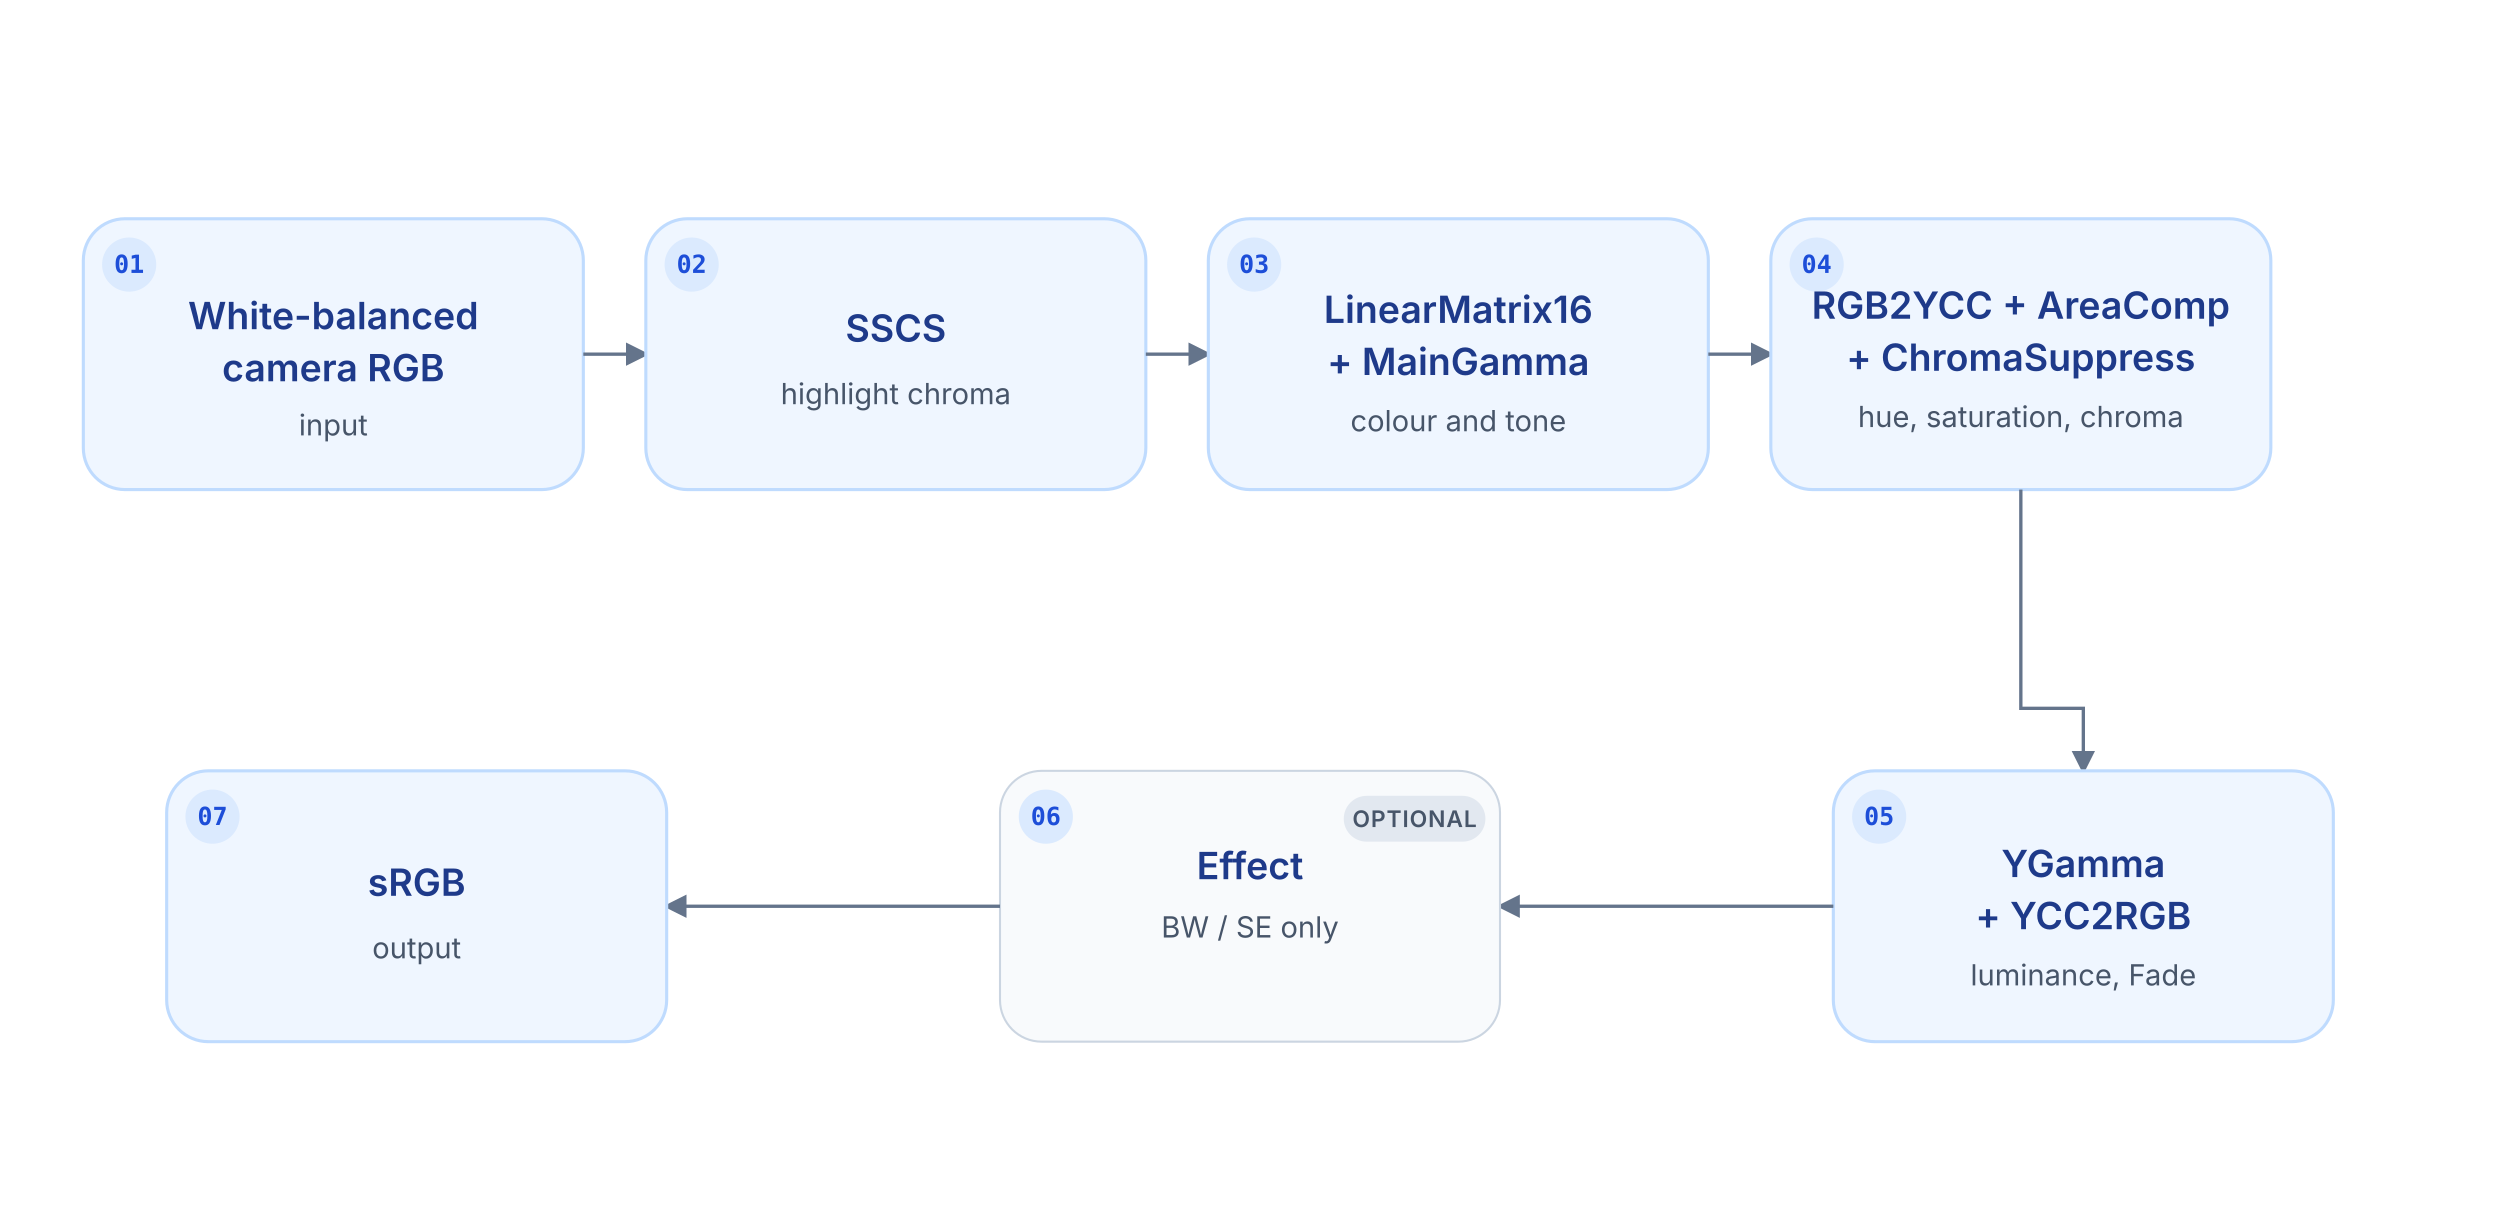
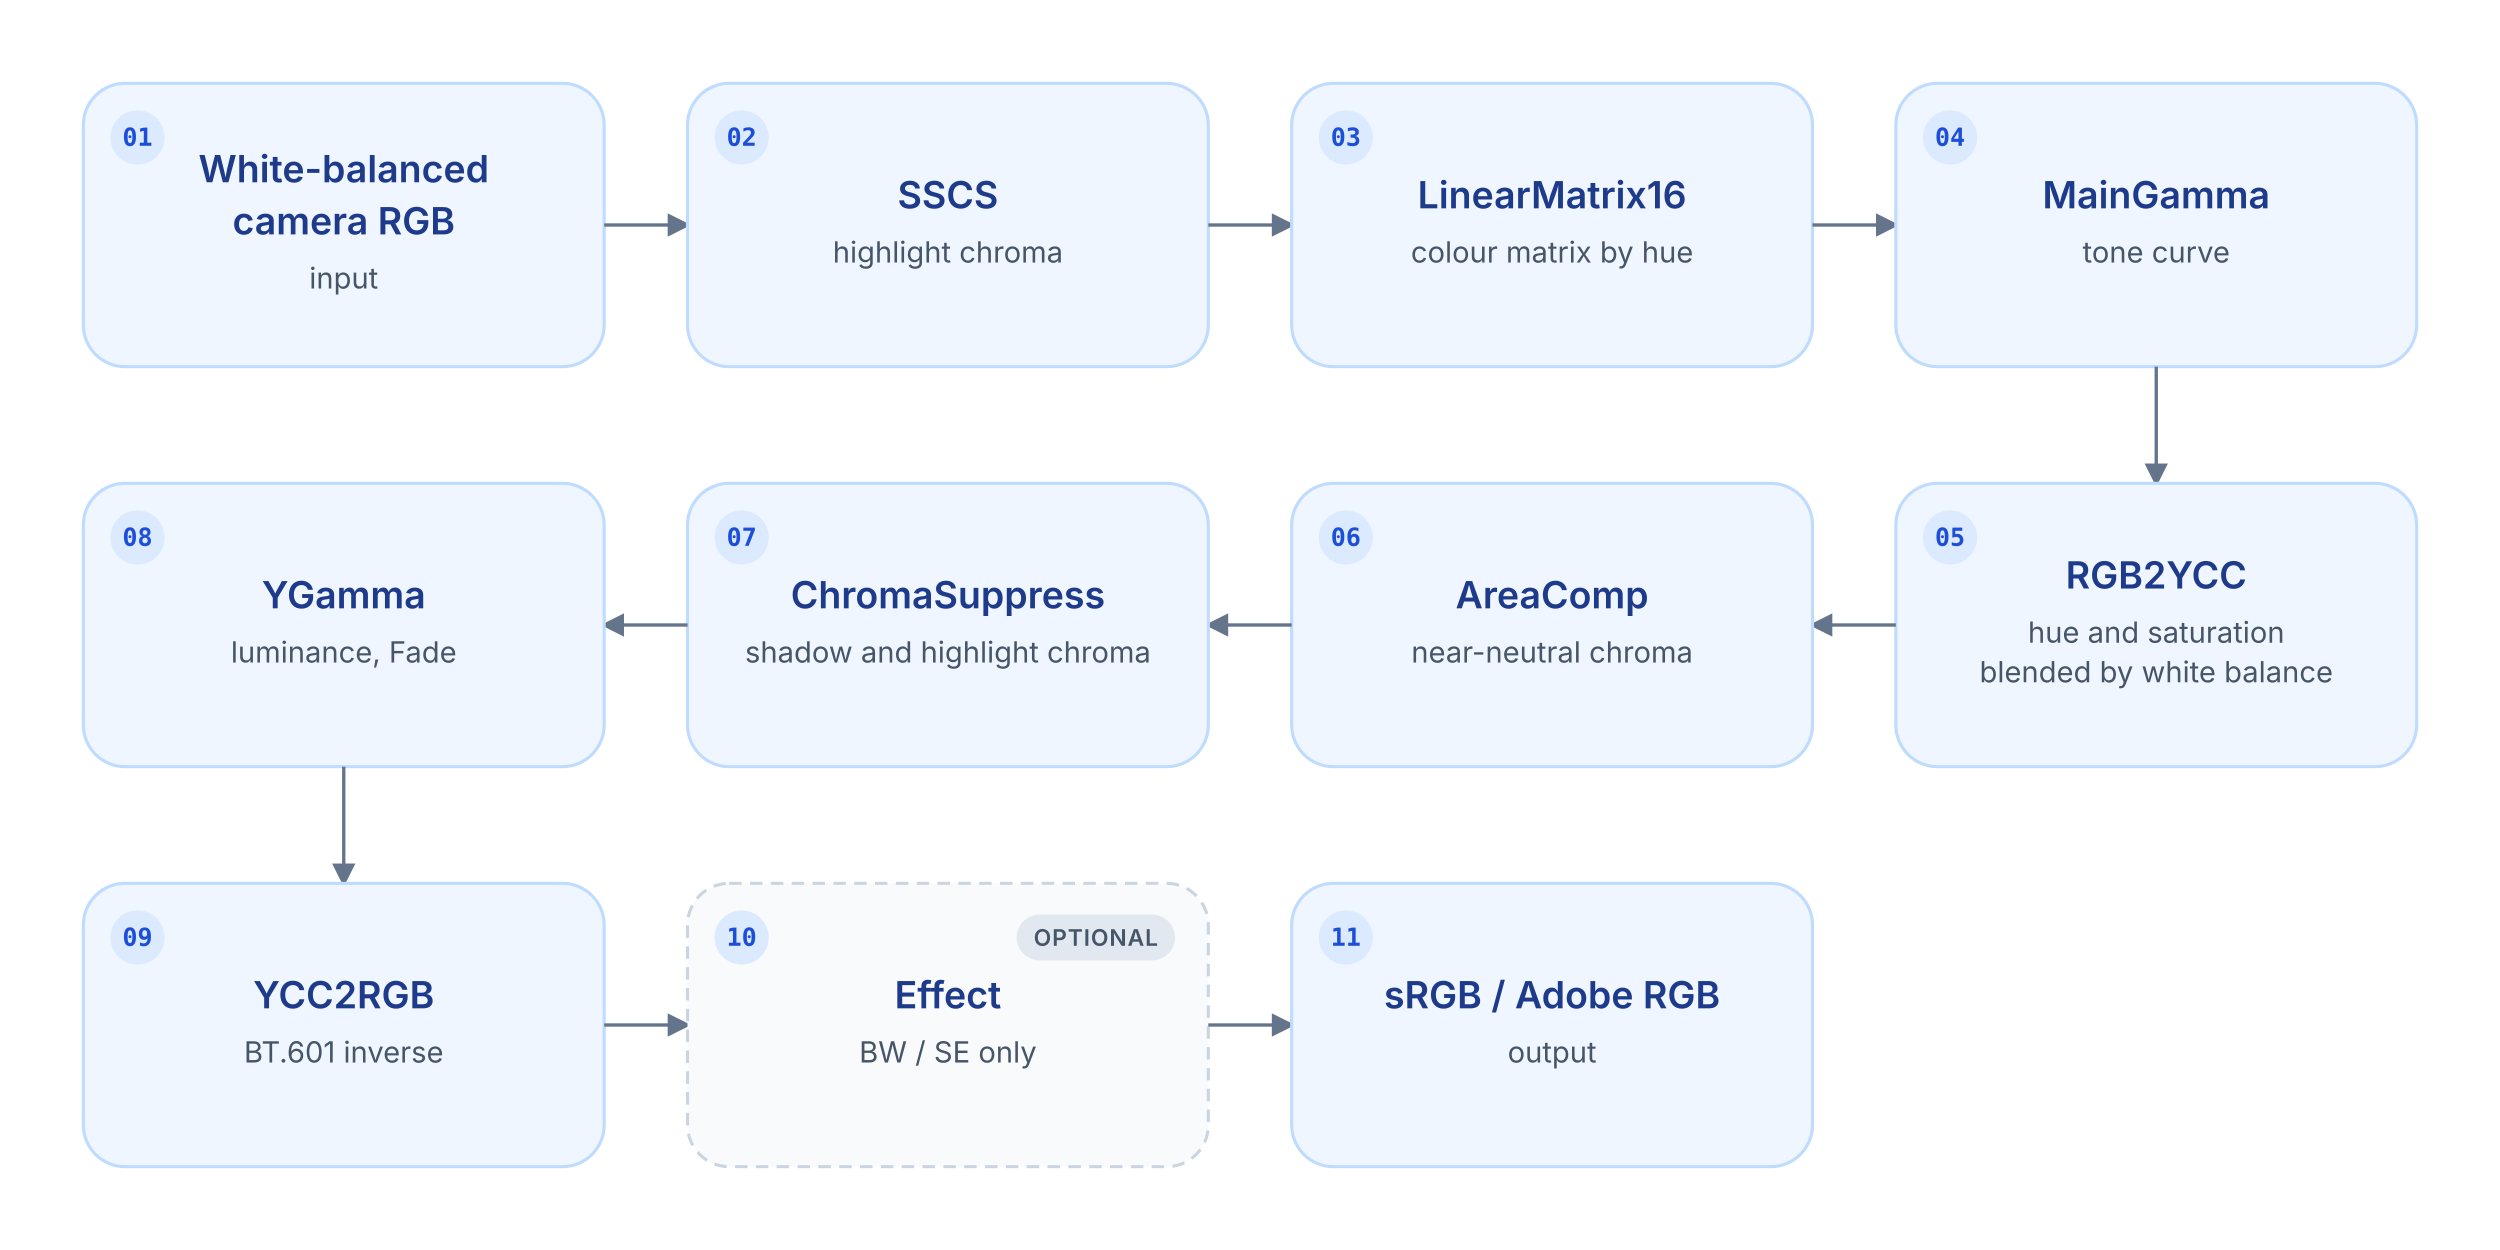
- <svg xmlns="http://www.w3.org/2000/svg" viewBox="0 0 1200 580" role="img" aria-labelledby="title desc">
+ <svg xmlns="http://www.w3.org/2000/svg" viewBox="0 0 1200 600" role="img" aria-labelledby="title desc">
  <defs>
    <marker id="arrow-en" viewBox="0 0 10 10" refX="8.5" refY="5" markerWidth="7" markerHeight="7" orient="auto-start-reverse">
      <path d="M 0 0 L 10 5 L 0 10 z" fill="#64748b" />
    </marker>
    <style>
      .node { fill: #eff6ff; stroke: #bfdbfe; stroke-width: 1.5; }
-       .optional { fill: #f8fafc; stroke: #cbd5e1; }
-       .label { fill: #1e3a8a; font-family: -apple-system, BlinkMacSystemFont, "Segoe UI", sans-serif; font-size: 18px; font-weight: 600; text-anchor: middle; }
-       .sub { fill: #475569; font-family: -apple-system, BlinkMacSystemFont, "Segoe UI", sans-serif; font-size: 14px; font-weight: 400; text-anchor: middle; }
+       .optional { fill: #f8fafc; stroke: #cbd5e1; stroke-width: 1.5; stroke-dasharray: 6 4; }
+       .label { fill: #1e3a8a; font-family: -apple-system, BlinkMacSystemFont, "Segoe UI", "PingFang SC", sans-serif; font-size: 18px; font-weight: 600; text-anchor: middle; }
+       .sub { fill: #475569; font-family: -apple-system, BlinkMacSystemFont, "Segoe UI", "PingFang SC", sans-serif; font-size: 14px; font-weight: 400; text-anchor: middle; }
      .edge { stroke: #64748b; stroke-width: 1.6; fill: none; marker-end: url(#arrow-en); }
      .index { fill: #dbeafe; }
      .index-text { fill: #1d4ed8; font-family: ui-monospace, SFMono-Regular, Menlo, monospace; font-size: 12px; font-weight: 600; text-anchor: middle; }
      .badge { fill: #e2e8f0; }
-       .badge-text { fill: #475569; font-family: -apple-system, BlinkMacSystemFont, "Segoe UI", sans-serif; font-size: 11px; font-weight: 600; letter-spacing: .4px; text-anchor: middle; }
+       .badge-text { fill: #475569; font-family: -apple-system, BlinkMacSystemFont, "Segoe UI", "PingFang SC", sans-serif; font-size: 11px; font-weight: 600; letter-spacing: .4px; text-anchor: middle; }
    </style>
  </defs>
-   <rect x="40" y="105" width="240" height="130" rx="20" class="node" />
-   <circle cx="62" cy="127" r="13" class="index" />
-   <text x="62" y="131" class="index-text">01</text>
-   <text x="160" y="158" class="label">White-balanced</text>
-   <text x="160" y="183" class="label">camera RGB</text>
-   <text x="160" y="209" class="sub">input</text>
-   <line x1="280" y1="170" x2="310" y2="170" class="edge" />
-   <rect x="310" y="105" width="240" height="130" rx="20" class="node" />
-   <circle cx="332" cy="127" r="13" class="index" />
-   <text x="332" y="131" class="index-text">02</text>
-   <text x="430" y="164" class="label">SSCS</text>
-   <text x="430" y="194" class="sub">highlight chroma</text>
-   <line x1="550" y1="170" x2="580" y2="170" class="edge" />
-   <rect x="580" y="105" width="240" height="130" rx="20" class="node" />
-   <circle cx="602" cy="127" r="13" class="index" />
-   <text x="602" y="131" class="index-text">03</text>
-   <text x="700" y="155" class="label">LinearMatrix16</text>
-   <text x="700" y="180" class="label">+ MainGamma</text>
-   <text x="700" y="207" class="sub">colour and tone</text>
-   <line x1="820" y1="170" x2="850" y2="170" class="edge" />
-   <rect x="850" y="105" width="240" height="130" rx="20" class="node" />
-   <circle cx="872" cy="127" r="13" class="index" />
-   <text x="872" y="131" class="index-text">04</text>
-   <text x="970" y="153" class="label">RGB2YCC + AreaComp</text>
-   <text x="970" y="178" class="label">+ ChromaSuppress</text>
-   <text x="970" y="205" class="sub">hue, saturation, chroma</text>
-   <path d="M 970 235 L 970 340 L 1000 340 L 1000 370" class="edge" />
-   <rect x="880" y="370" width="240" height="130" rx="20" class="node" />
-   <circle cx="902" cy="392" r="13" class="index" />
-   <text x="902" y="396" class="index-text">05</text>
-   <text x="1000" y="421" class="label">YGamma</text>
-   <text x="1000" y="446" class="label">+ YCC2RGB</text>
-   <text x="1000" y="473" class="sub">luminance, Fade</text>
-   <line x1="880" y1="435" x2="720" y2="435" class="edge" />
-   <rect x="480" y="370" width="240" height="130" rx="20" class="optional" />
-   <circle cx="502" cy="392" r="13" class="index" />
-   <text x="502" y="396" class="index-text">06</text>
-   <text x="600" y="422" class="label">Effect</text>
-   <text x="600" y="450" class="sub">BW / SE only</text>
-   <rect x="645" y="382" width="68" height="22" rx="11" class="badge" />
-   <text x="679" y="397" class="badge-text">OPTIONAL</text>
-   <line x1="480" y1="435" x2="320" y2="435" class="edge" />
-   <rect x="80" y="370" width="240" height="130" rx="20" class="node" />
-   <circle cx="102" cy="392" r="13" class="index" />
-   <text x="102" y="396" class="index-text">07</text>
-   <text x="200" y="430" class="label">sRGB</text>
-   <text x="200" y="460" class="sub">output</text>
+   <rect x="40" y="40" width="250" height="136" rx="20" class="node" />
+   <circle cx="66" cy="66" r="13" class="index" />
+   <text x="66" y="70" class="index-text">01</text>
+   <text x="165" y="87.5" class="label">White-balanced</text>
+   <text x="165" y="112.5" class="label">camera RGB</text>
+   <text x="165" y="138.5" class="sub">input</text>
+   <line x1="290" y1="108" x2="330" y2="108" class="edge" />
+   <rect x="330" y="40" width="250" height="136" rx="20" class="node" />
+   <circle cx="356" cy="66" r="13" class="index" />
+   <text x="356" y="70" class="index-text">02</text>
+   <text x="455" y="100" class="label">SSCS</text>
+   <text x="455" y="126" class="sub">highlight chroma</text>
+   <line x1="580" y1="108" x2="620" y2="108" class="edge" />
+   <rect x="620" y="40" width="250" height="136" rx="20" class="node" />
+   <circle cx="646" cy="66" r="13" class="index" />
+   <text x="646" y="70" class="index-text">03</text>
+   <text x="745" y="100" class="label">LinearMatrix16</text>
+   <text x="745" y="126" class="sub">colour matrix by hue</text>
+   <line x1="870" y1="108" x2="910" y2="108" class="edge" />
+   <rect x="910" y="40" width="250" height="136" rx="20" class="node" />
+   <circle cx="936" cy="66" r="13" class="index" />
+   <text x="936" y="70" class="index-text">04</text>
+   <text x="1035" y="100" class="label">MainGamma</text>
+   <text x="1035" y="126" class="sub">tone curve</text>
+   <line x1="1035" y1="176" x2="1035" y2="232" class="edge" />
+   <rect x="910" y="232" width="250" height="136" rx="20" class="node" />
+   <circle cx="936" cy="258" r="13" class="index" />
+   <text x="936" y="262" class="index-text">05</text>
+   <text x="1035" y="282.5" class="label">RGB2YCC</text>
+   <text x="1035" y="308.5" class="sub">hue and saturation</text>
+   <text x="1035" y="327.5" class="sub">blended by white balance</text>
+   <line x1="910" y1="300" x2="870" y2="300" class="edge" />
+   <rect x="620" y="232" width="250" height="136" rx="20" class="node" />
+   <circle cx="646" cy="258" r="13" class="index" />
+   <text x="646" y="262" class="index-text">06</text>
+   <text x="745" y="292" class="label">AreaComp</text>
+   <text x="745" y="318" class="sub">near-neutral chroma</text>
+   <line x1="620" y1="300" x2="580" y2="300" class="edge" />
+   <rect x="330" y="232" width="250" height="136" rx="20" class="node" />
+   <circle cx="356" cy="258" r="13" class="index" />
+   <text x="356" y="262" class="index-text">07</text>
+   <text x="455" y="292" class="label">ChromaSuppress</text>
+   <text x="455" y="318" class="sub">shadow and highlight chroma</text>
+   <line x1="330" y1="300" x2="290" y2="300" class="edge" />
+   <rect x="40" y="232" width="250" height="136" rx="20" class="node" />
+   <circle cx="66" cy="258" r="13" class="index" />
+   <text x="66" y="262" class="index-text">08</text>
+   <text x="165" y="292" class="label">YGamma</text>
+   <text x="165" y="318" class="sub">luminance, Fade</text>
+   <line x1="165" y1="368" x2="165" y2="424" class="edge" />
+   <rect x="40" y="424" width="250" height="136" rx="20" class="node" />
+   <circle cx="66" cy="450" r="13" class="index" />
+   <text x="66" y="454" class="index-text">09</text>
+   <text x="165" y="484" class="label">YCC2RGB</text>
+   <text x="165" y="510" class="sub">BT.601 inverse</text>
+   <line x1="290" y1="492" x2="330" y2="492" class="edge" />
+   <rect x="330" y="424" width="250" height="136" rx="20" class="optional" />
+   <circle cx="356" cy="450" r="13" class="index" />
+   <text x="356" y="454" class="index-text">10</text>
+   <text x="455" y="484" class="label">Effect</text>
+   <text x="455" y="510" class="sub">BW / SE only</text>
+   <rect x="488" y="439" width="76" height="22" rx="11" class="badge" />
+   <text x="526" y="454" class="badge-text">OPTIONAL</text>
+   <line x1="580" y1="492" x2="620" y2="492" class="edge" />
+   <rect x="620" y="424" width="250" height="136" rx="20" class="node" />
+   <circle cx="646" cy="450" r="13" class="index" />
+   <text x="646" y="454" class="index-text">11</text>
+   <text x="745" y="484" class="label">sRGB / Adobe RGB</text>
+   <text x="745" y="510" class="sub">output</text>
</svg>
